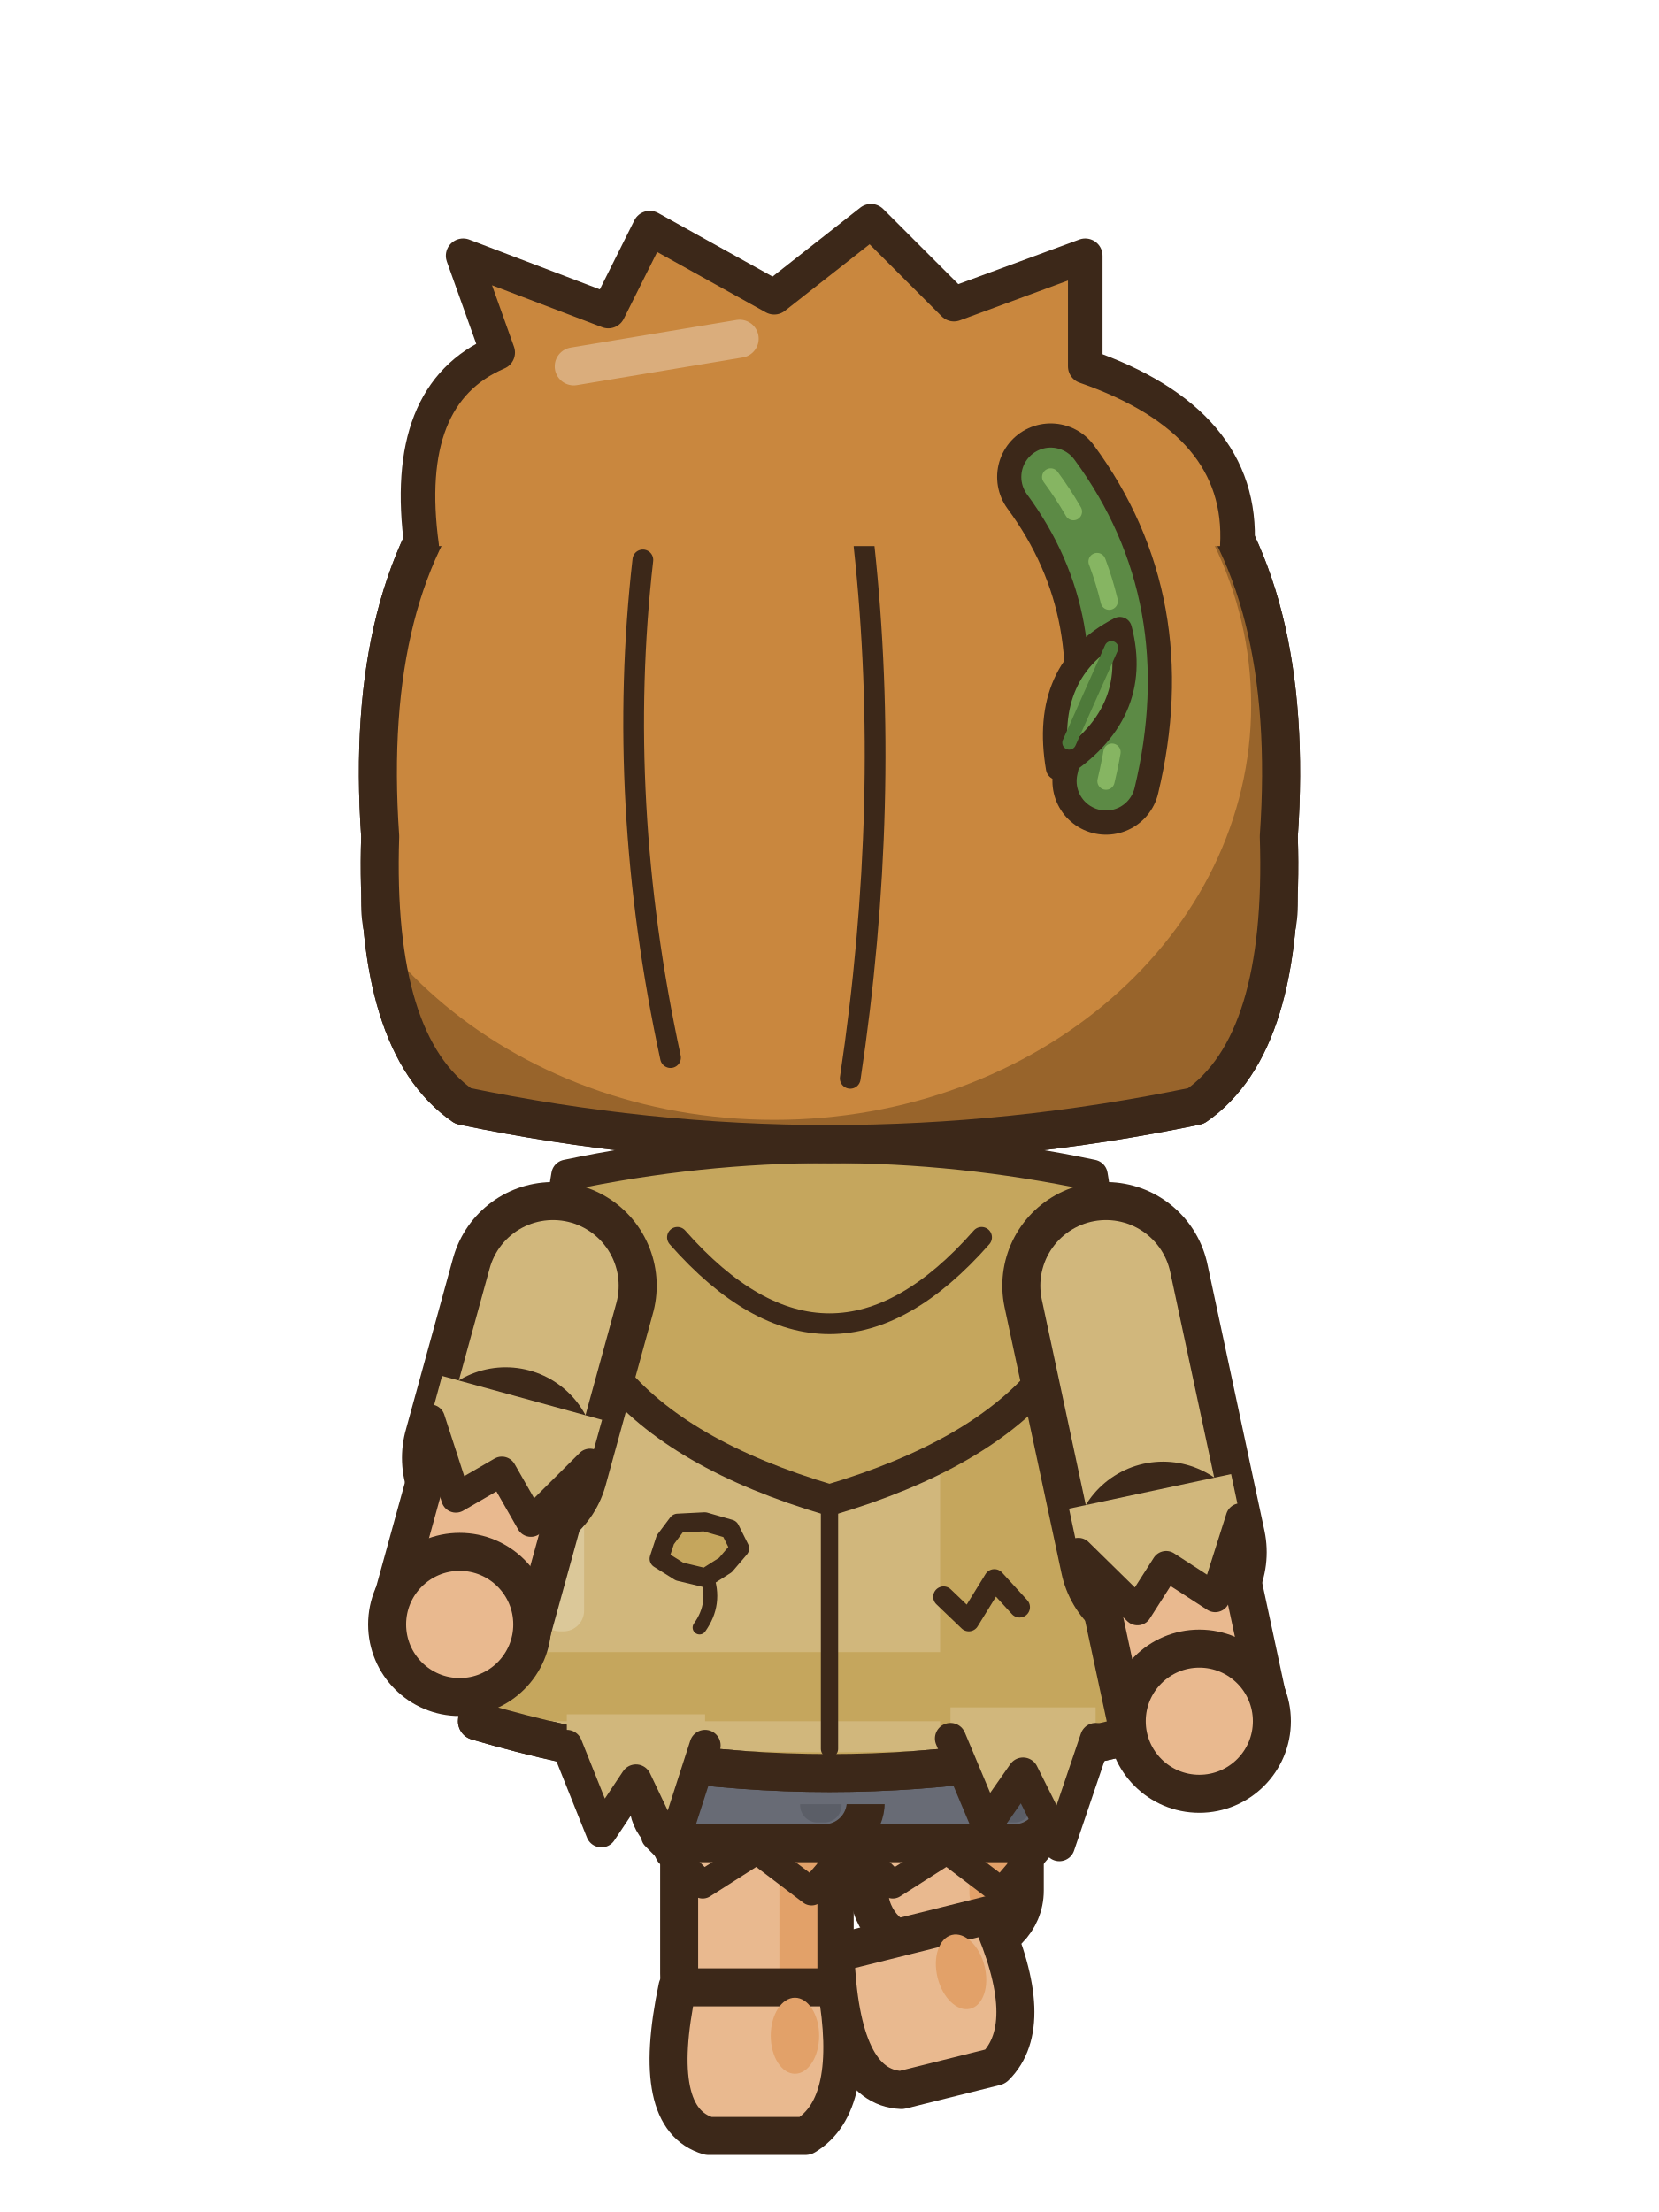
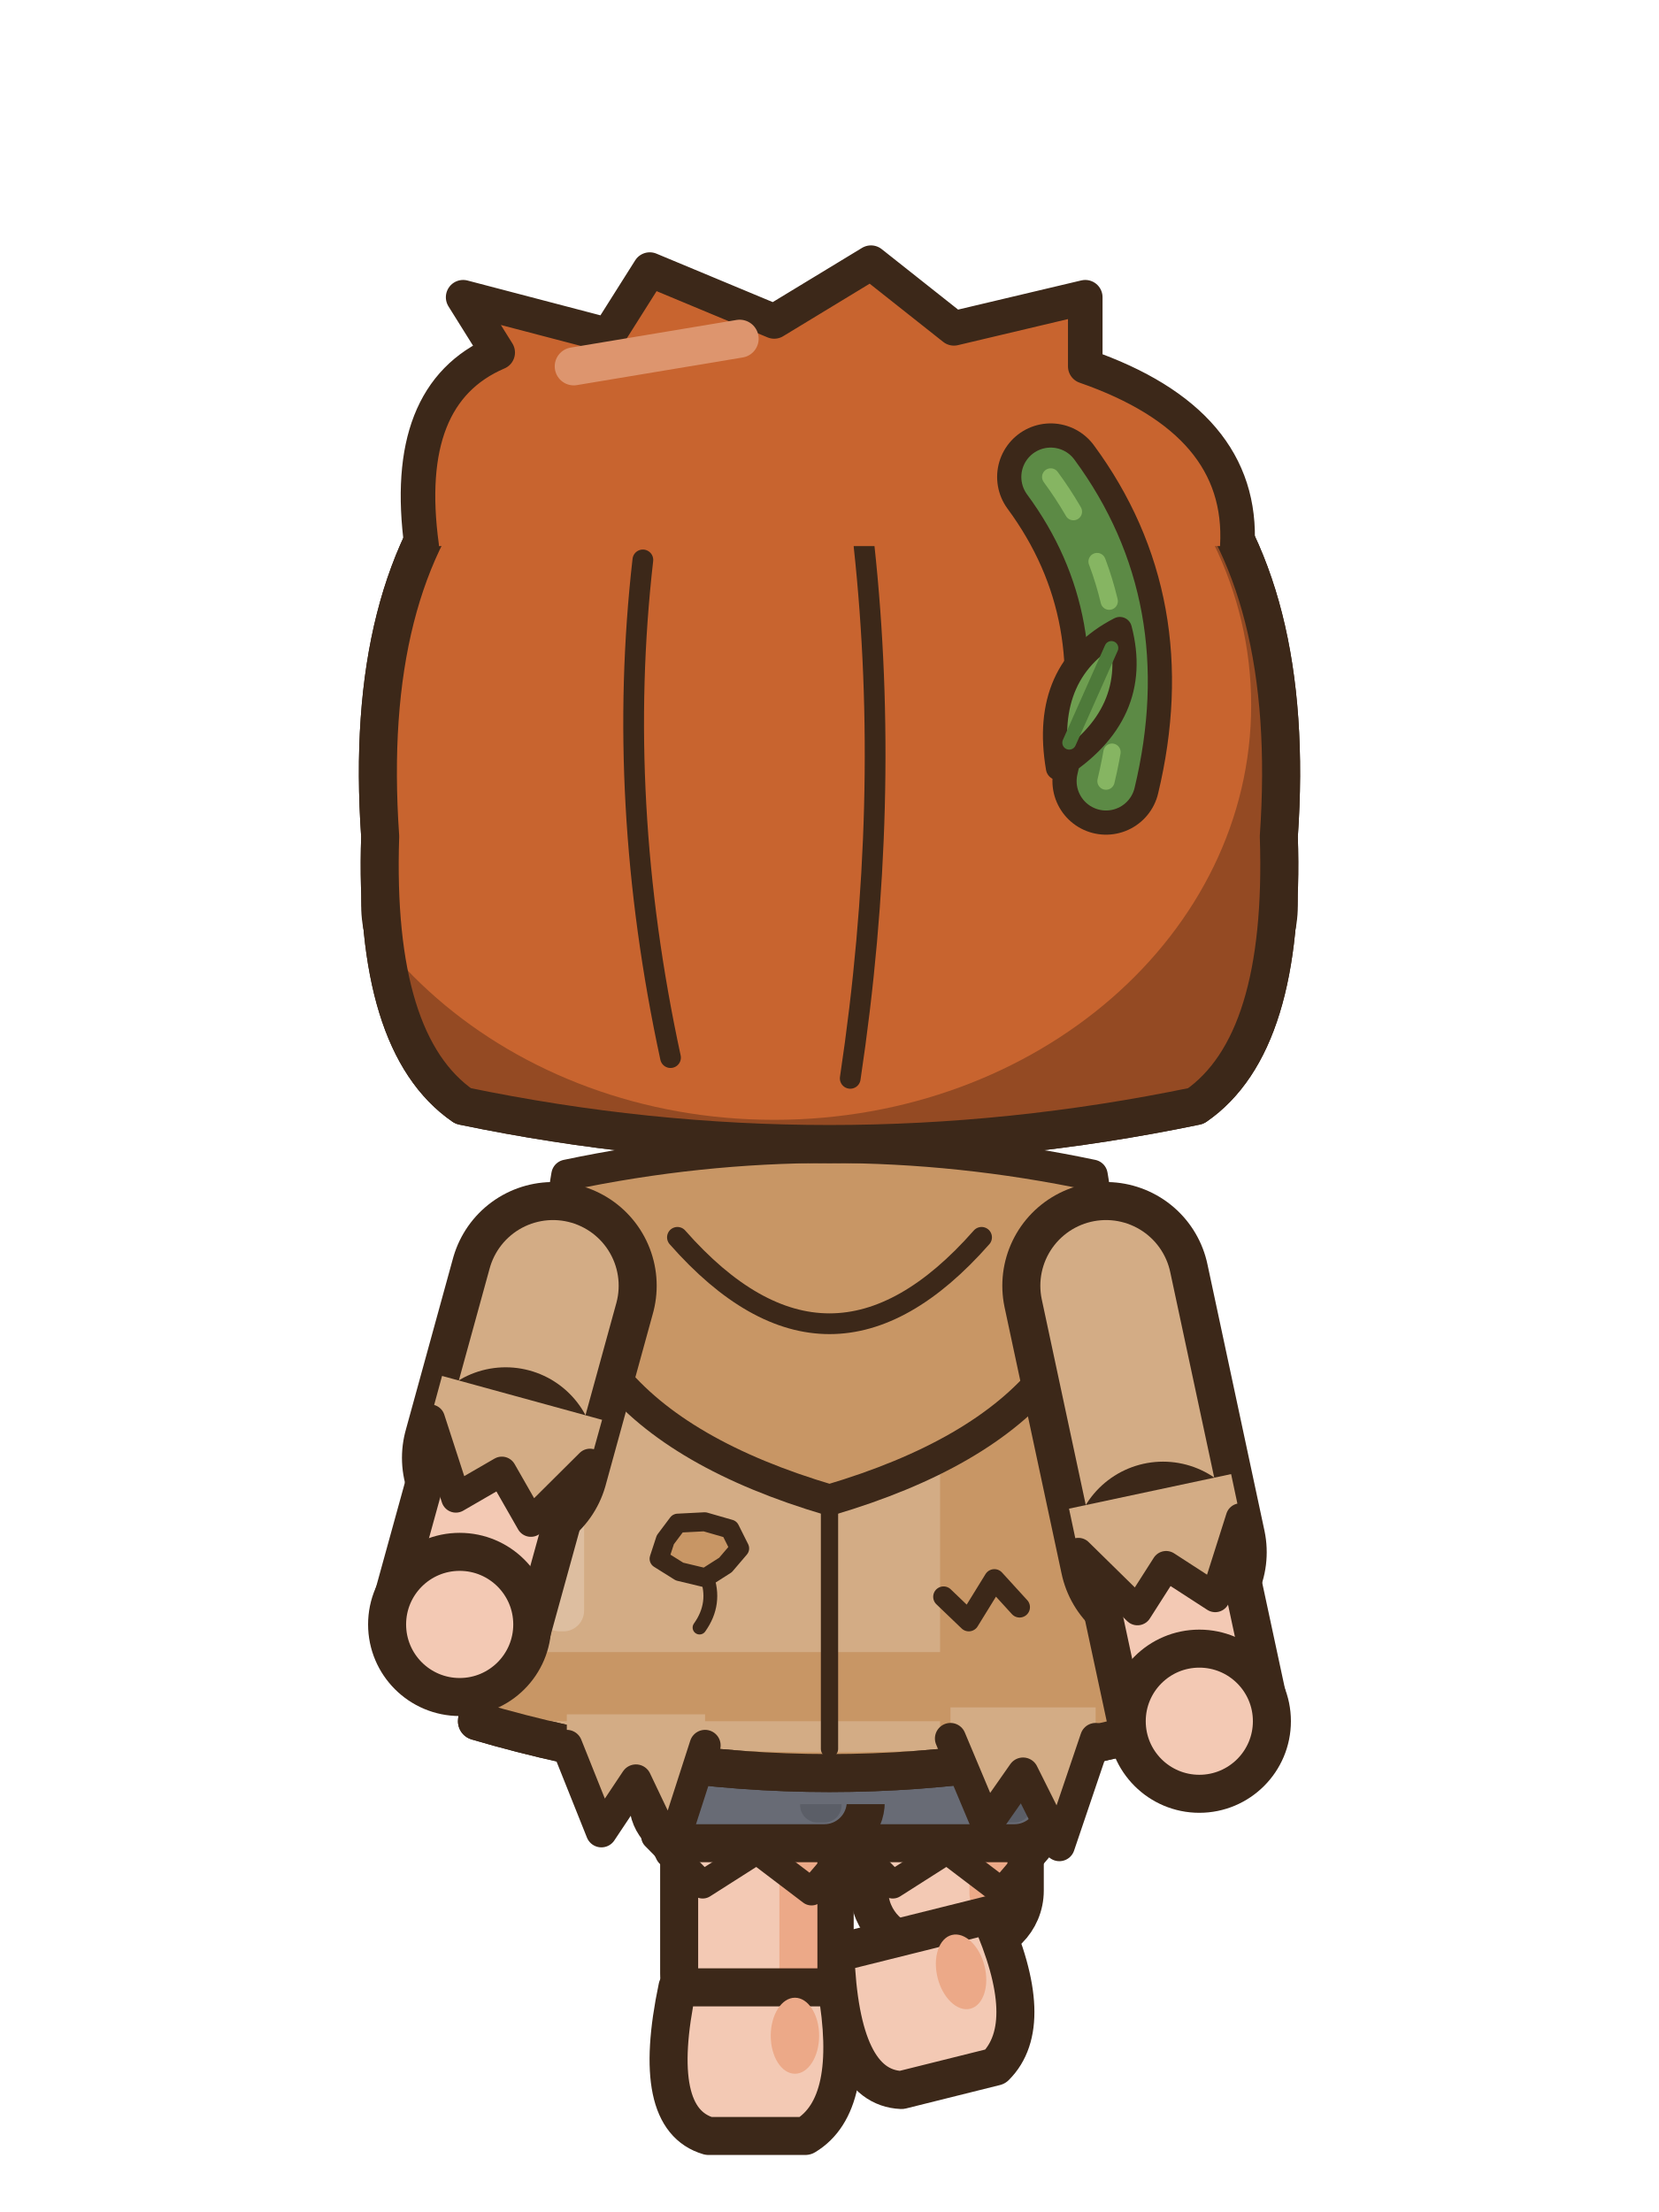
<svg xmlns="http://www.w3.org/2000/svg" width="48" height="64" viewBox="0 0 48 64">
  <g transform="translate(0 0)">
-     <rect x="25.15" y="47.7" width="4.5" height="8.6" rx="1.6" fill="#E9B98F" stroke="#3C2819" stroke-width="1.1" stroke-linejoin="round" stroke-linecap="round" />
-     <rect x="28.05" y="48.3" width="1.1" height="7" rx="0.5" fill="#E2A169" />
+     <rect x="25.15" y="47.7" width="4.5" height="8.6" rx="1.6" fill="#F3C9B4" stroke="#3C2819" stroke-width="1.1" stroke-linejoin="round" stroke-linecap="round" />
+     <rect x="28.05" y="48.3" width="1.1" height="7" rx="0.5" fill="#ECA988" />
    <rect x="24.25" y="47.3" width="6.3" height="6.03" rx="1.2" fill="#686B75" stroke="#3C2819" stroke-width="1.1" />
    <rect x="28.65" y="47.9" width="1.2" height="4.83" rx="0.5" fill="#5B5E67" />
    <path d="M24.45,53.13 L25.83,54.53 L27.4,53.53 L28.98,54.73 L30.35,53.13" fill="none" stroke="#3C2819" stroke-width="0.8" stroke-linejoin="round" stroke-linecap="round" />
    <g transform="rotate(-14 30.4 59.6)">
-       <path d="M25.1,55.1 L29.7,55.1 Q30.3,58.5 28.8,59.4 L26,59.4 Q24.3,58.9 25.1,55.1 Z" fill="#E9B98F" stroke="#3C2819" stroke-width="1.1" stroke-linejoin="round" stroke-linecap="round" />
-       <ellipse cx="28.5" cy="56.5" rx="0.7" ry="1.1" fill="#E2A169" stroke="none" />
+       <path d="M25.1,55.1 L29.7,55.1 Q30.3,58.5 28.8,59.4 L26,59.4 Q24.3,58.9 25.1,55.1 Z" fill="#F3C9B4" stroke="#3C2819" stroke-width="1.1" stroke-linejoin="round" stroke-linecap="round" />
+       <ellipse cx="28.5" cy="56.5" rx="0.7" ry="1.1" fill="#ECA988" stroke="none" />
    </g>
-     <rect x="19.65" y="47.7" width="4.5" height="11" rx="1.6" fill="#E9B98F" stroke="#3C2819" stroke-width="1.1" stroke-linejoin="round" stroke-linecap="round" />
-     <rect x="22.55" y="48.3" width="1.1" height="9.4" rx="0.5" fill="#E2A169" />
+     <rect x="19.65" y="47.7" width="4.5" height="11" rx="1.6" fill="#F3C9B4" stroke="#3C2819" stroke-width="1.1" stroke-linejoin="round" stroke-linecap="round" />
+     <rect x="22.55" y="48.3" width="1.1" height="9.4" rx="0.5" fill="#ECA988" />
    <rect x="18.75" y="47.3" width="6.3" height="6.03" rx="1.2" fill="#686B75" stroke="#3C2819" stroke-width="1.1" />
    <rect x="23.15" y="47.9" width="1.2" height="4.83" rx="0.5" fill="#5B5E67" />
    <path d="M18.95,53.13 L20.33,54.53 L21.9,53.53 L23.48,54.73 L24.85,53.13" fill="none" stroke="#3C2819" stroke-width="0.8" stroke-linejoin="round" stroke-linecap="round" />
-     <path d="M19.6,57.5 L24.2,57.5 Q24.8,60.9 23.3,61.8 L20.5,61.8 Q18.8,61.3 19.6,57.5 Z" fill="#E9B98F" stroke="#3C2819" stroke-width="1.1" stroke-linejoin="round" stroke-linecap="round" />
-     <ellipse cx="23" cy="58.9" rx="0.7" ry="1.1" fill="#E2A169" stroke="none" />
+     <path d="M19.6,57.5 L24.2,57.5 Q24.8,60.9 23.3,61.8 L20.5,61.8 Q18.8,61.3 19.6,57.5 Z" fill="#F3C9B4" stroke="#3C2819" stroke-width="1.1" stroke-linejoin="round" stroke-linecap="round" />
+     <ellipse cx="23" cy="58.9" rx="0.7" ry="1.1" fill="#ECA988" stroke="none" />
    <g transform="translate(0 3.2)">
      <rect x="21.6" y="44.4" width="4.8" height="4.6" fill="#686B75" />
-       <path d="M15.5,32.6 Q24,30 32.5,32.6 Q33.35,39.6 34.2,46.6 Q24,49.6 13.8,46.6 Q14.65,39.6 15.5,32.6 Z" fill="#D1B77C" stroke="#3C2819" stroke-width="1.1" stroke-linejoin="round" stroke-linecap="round" />
+       <path d="M15.5,32.6 Q24,30 32.5,32.6 Q33.35,39.6 34.2,46.6 Q24,49.6 13.8,46.6 Q14.65,39.6 15.5,32.6 Z" fill="#D3AC85" stroke="#3C2819" stroke-width="1.1" stroke-linejoin="round" stroke-linecap="round" />
      <clipPath id="a9nnnemarche0t">
        <path d="M15.5,32.6 Q24,30 32.5,32.6 Q33.35,39.6 34.2,46.6 Q24,49.6 13.8,46.6 Q14.65,39.6 15.5,32.6 Z" />
      </clipPath>
      <g clip-path="url(#a9nnnemarche0t)">
-         <rect x="27.2" y="30" width="14" height="22" fill="#C5A65D" />
-         <path d="M8,46 Q24,49 40,46 L40,52 L8,52 Z" fill="#C5A65D" />
-         <rect x="15.6" y="34" width="1.3" height="10" rx="0.6" fill="#DBC899" />
-         <rect x="6" y="44.6" width="36" height="2" fill="#C5A65D" />
+         <rect x="27.2" y="30" width="14" height="22" fill="#C89665" />
+         <path d="M8,46 Q24,49 40,46 L40,52 L8,52 Z" fill="#C89665" />
+         <rect x="15.6" y="34" width="1.3" height="10" rx="0.6" fill="#DDBEA0" />
+         <rect x="6" y="44.6" width="36" height="2" fill="#C89665" />
      </g>
      <path d="M15.5,32.6 Q24,30 32.5,32.6 Q33.35,39.6 34.2,46.6 Q24,49.6 13.8,46.6 Q14.65,39.6 15.5,32.6 Z" fill="none" stroke="#3C2819" stroke-width="1.1" stroke-linejoin="round" stroke-linecap="round" />
      <path d="M24,33.8 L24,47.4" fill="none" stroke="#3C2819" stroke-width="0.5" stroke-linejoin="round" stroke-linecap="round" />
-       <path d="M16.4,30.8 Q24,29.2 31.6,30.8 Q32.8,37.6 24,40.2 Q15.2,37.6 16.4,30.8 Z" fill="#C5A65D" stroke="#3C2819" stroke-width="0.9" stroke-linejoin="round" stroke-linecap="round" />
+       <path d="M16.4,30.8 Q24,29.2 31.6,30.8 Q32.8,37.6 24,40.2 Q15.2,37.6 16.4,30.8 Z" fill="#C89665" stroke="#3C2819" stroke-width="0.9" stroke-linejoin="round" stroke-linecap="round" />
      <path d="M19.6,32.6 Q24,37.6 28.4,32.6" fill="none" stroke="#3C2819" stroke-width="0.6" stroke-linejoin="round" stroke-linecap="round" />
    </g>
-     <path d="M21.4,44.8 L20.99,45.28 L20.41,45.65 L19.66,45.47 L19.07,45.1 L19.25,44.55 L19.61,44.07 L20.39,44.03 L21.12,44.24 Z" fill="#C5A65D" stroke="#3C2819" stroke-width="0.55" stroke-linejoin="round" />
+     <path d="M21.4,44.8 L20.99,45.28 L20.41,45.65 L19.66,45.47 L19.07,45.1 L19.25,44.55 L19.61,44.07 L20.39,44.03 L21.12,44.24 Z" fill="#C89665" stroke="#3C2819" stroke-width="0.55" stroke-linejoin="round" />
    <path d="M20.44,45.59 q0.3,0.8 -0.2,1.5" fill="none" stroke="#3C2819" stroke-width="0.4" stroke-linecap="round" />
    <path d="M27.3,46.2 L28.03,46.9 L28.77,45.7 L29.5,46.5" fill="none" stroke="#3C2819" stroke-width="0.6" stroke-linecap="round" stroke-linejoin="round" />
-     <path d="M16.4,49.6 L16.4,50.5 L17.4,53 L18.4,51.5 L19.4,53.6 L20.4,50.5 L20.4,49.6 Z" fill="#D1B77C" />
+     <path d="M16.4,49.6 L16.4,50.5 L17.4,53 L18.4,51.5 L19.4,53.6 L20.4,50.5 L20.4,49.6 Z" fill="#D3AC85" />
    <path d="M16.4,50.5 L17.4,53 L18.4,51.5 L19.4,53.6 L20.4,50.5" fill="none" stroke="#3C2819" stroke-width="0.9" stroke-linejoin="round" stroke-linecap="round" />
-     <path d="M27.5,49.4 L27.5,50.3 L28.55,52.8 L29.6,51.3 L30.65,53.4 L31.7,50.3 L31.7,49.4 Z" fill="#D1B77C" />
+     <path d="M27.5,49.4 L27.5,50.3 L28.55,52.8 L29.6,51.3 L30.65,53.4 L31.7,50.3 L31.7,49.4 Z" fill="#D3AC85" />
    <path d="M27.5,50.3 L28.55,52.8 L29.6,51.3 L30.65,53.4 L31.7,50.3" fill="none" stroke="#3C2819" stroke-width="0.9" stroke-linejoin="round" stroke-linecap="round" />
    <path d="M32,37.2 L33.65,44.91" fill="none" stroke="#3C2819" stroke-width="6" stroke-linecap="round" stroke-linejoin="round" />
-     <path d="M32,37.2 L33.65,44.91" fill="none" stroke="#D1B77C" stroke-width="3.8" stroke-linecap="round" stroke-linejoin="round" />
+     <path d="M32,37.2 L33.65,44.91" fill="none" stroke="#D3AC85" stroke-width="3.8" stroke-linecap="round" stroke-linejoin="round" />
    <path d="M33.65,44.91 L34.7,49.8" fill="none" stroke="#3C2819" stroke-width="5.24" stroke-linecap="round" stroke-linejoin="round" />
-     <path d="M33.65,44.91 L34.7,49.8" fill="none" stroke="#E9B98F" stroke-width="3.04" stroke-linecap="round" stroke-linejoin="round" />
-     <path d="M30.93,43.65 L31.2,44.92 L32.91,46.6 L33.74,45.3 L35.16,46.22 L35.89,43.92 L35.62,42.65 Z" fill="#D1B77C" />
+     <path d="M33.65,44.91 L34.7,49.8" fill="none" stroke="#F3C9B4" stroke-width="3.04" stroke-linecap="round" stroke-linejoin="round" />
+     <path d="M30.93,43.65 L31.2,44.92 L32.91,46.6 L33.74,45.3 L35.16,46.22 L35.89,43.92 L35.62,42.65 Z" fill="#D3AC85" />
    <path d="M31.2,44.92 L32.91,46.6 L33.74,45.3 L35.16,46.22 L35.89,43.92" fill="none" stroke="#3C2819" stroke-width="0.85" stroke-linecap="round" stroke-linejoin="round" />
-     <ellipse cx="34.7" cy="49.8" rx="2.1" ry="2.1" fill="#E9B98F" stroke="#3C2819" stroke-width="1.1" stroke-linejoin="round" stroke-linecap="round" />
+     <ellipse cx="34.7" cy="49.8" rx="2.1" ry="2.1" fill="#F3C9B4" stroke="#3C2819" stroke-width="1.1" stroke-linejoin="round" stroke-linecap="round" />
    <path d="M16,37.2 L14.63,42.18" fill="none" stroke="#3C2819" stroke-width="6" stroke-linecap="round" stroke-linejoin="round" />
-     <path d="M16,37.2 L14.63,42.18" fill="none" stroke="#D1B77C" stroke-width="3.8" stroke-linecap="round" stroke-linejoin="round" />
+     <path d="M16,37.2 L14.63,42.18" fill="none" stroke="#D3AC85" stroke-width="3.8" stroke-linecap="round" stroke-linejoin="round" />
    <path d="M14.63,42.18 L13.3,47" fill="none" stroke="#3C2819" stroke-width="5.24" stroke-linecap="round" stroke-linejoin="round" />
-     <path d="M14.63,42.18 L13.3,47" fill="none" stroke="#E9B98F" stroke-width="3.04" stroke-linecap="round" stroke-linejoin="round" />
-     <path d="M12.79,39.81 L12.45,41.06 L13.19,43.34 L14.52,42.57 L15.36,44.04 L17.07,42.34 L17.42,41.08 Z" fill="#D1B77C" />
+     <path d="M14.63,42.18 L13.3,47" fill="none" stroke="#F3C9B4" stroke-width="3.04" stroke-linecap="round" stroke-linejoin="round" />
+     <path d="M12.79,39.81 L12.45,41.06 L13.19,43.34 L14.52,42.57 L15.36,44.04 L17.07,42.34 L17.42,41.08 Z" fill="#D3AC85" />
    <path d="M12.45,41.06 L13.19,43.34 L14.52,42.57 L15.36,44.04 L17.07,42.34" fill="none" stroke="#3C2819" stroke-width="0.85" stroke-linecap="round" stroke-linejoin="round" />
-     <ellipse cx="13.3" cy="47" rx="2.1" ry="2.1" fill="#E9B98F" stroke="#3C2819" stroke-width="1.1" stroke-linejoin="round" stroke-linecap="round" />
+     <ellipse cx="13.3" cy="47" rx="2.1" ry="2.1" fill="#F3C9B4" stroke="#3C2819" stroke-width="1.1" stroke-linejoin="round" stroke-linecap="round" />
    <g transform="translate(0 3.2)">
-       <ellipse cx="12.6" cy="23" rx="1.6" ry="2.2" fill="#E9B98F" stroke="#3C2819" stroke-width="1.1" stroke-linejoin="round" stroke-linecap="round" />
-       <ellipse cx="35.4" cy="23" rx="1.6" ry="2.2" fill="#E9B98F" stroke="#3C2819" stroke-width="1.1" stroke-linejoin="round" stroke-linecap="round" />
-       <path d="M11,21 Q10,6.6 24,6.4 Q38,6.6 37,21 Q37.2,27 34.6,28.8 Q24,31 13.4,28.8 Q10.8,27 11,21 Z" fill="#C9873E" stroke="#3C2819" stroke-width="1.1" stroke-linejoin="round" stroke-linecap="round" />
+       <ellipse cx="12.6" cy="23" rx="1.6" ry="2.2" fill="#F3C9B4" stroke="#3C2819" stroke-width="1.1" stroke-linejoin="round" stroke-linecap="round" />
+       <ellipse cx="35.4" cy="23" rx="1.6" ry="2.2" fill="#F3C9B4" stroke="#3C2819" stroke-width="1.1" stroke-linejoin="round" stroke-linecap="round" />
+       <path d="M11,21 Q10,6.6 24,6.4 Q38,6.6 37,21 Q37.2,27 34.6,28.8 Q24,31 13.4,28.8 Q10.8,27 11,21 Z" fill="#C8642F" stroke="#3C2819" stroke-width="1.1" stroke-linejoin="round" stroke-linecap="round" />
      <clipPath id="a9nnnemarche0h">
        <path d="M11,21 Q10,6.6 24,6.4 Q38,6.6 37,21 Q37.2,27 34.6,28.8 Q24,31 13.4,28.8 Q10.8,27 11,21 Z" />
      </clipPath>
      <g clip-path="url(#a9nnnemarche0h)">
-         <rect x="8" y="4" width="34" height="32" fill="#98642B" />
-         <ellipse cx="22.4" cy="17.2" rx="13.8" ry="12" fill="#C9873E" />
+         <rect x="8" y="4" width="34" height="32" fill="#944A23" />
+         <ellipse cx="22.4" cy="17.2" rx="13.8" ry="12" fill="#C8642F" />
      </g>
      <path d="M11,21 Q10,6.6 24,6.4 Q38,6.6 37,21 Q37.2,27 34.6,28.8 Q24,31 13.4,28.8 Q10.8,27 11,21 Z" fill="none" stroke="#3C2819" stroke-width="1.1" stroke-linejoin="round" stroke-linecap="round" />
      <path d="M18.6,13 Q17.8,20 19.4,27.4" fill="none" stroke="#3C2819" stroke-width="0.6" stroke-linejoin="round" stroke-linecap="round" />
      <path d="M25,12.6 Q25.8,20 24.6,28" fill="none" stroke="#3C2819" stroke-width="0.6" stroke-linejoin="round" stroke-linecap="round" />
-       <line x1="17" y1="10" x2="22.4" y2="8.6" stroke="#DAAD7C" stroke-width="1.3" stroke-linecap="round" />
-       <path d="M12.2,12.6 Q11.6,8.2 14.4,7 L13.4,4.2 L17.6,5.8 L18.8,3.4 L22.4,5.4 L25.2,3.2 L27.6,5.6 L31.4,4.2 L31.4,7.4 Q36,9 35.8,12.6 Z" fill="#C9873E" stroke="none" />
-       <path d="M12.2,12.6 Q11.6,8.2 14.4,7 L13.4,4.2 L17.6,5.8 L18.8,3.4 L22.4,5.4 L25.2,3.2 L27.6,5.6 L31.4,4.2 L31.4,7.4 Q36,9 35.8,12.6" fill="none" stroke="#3C2819" stroke-width="1" stroke-linejoin="round" stroke-linecap="round" />
-       <line x1="16.6" y1="7.4" x2="21.4" y2="6.6" stroke="#DAAD7C" stroke-width="1.1" stroke-linecap="round" />
+       <line x1="17" y1="10" x2="22.4" y2="8.6" stroke="#DD956E" stroke-width="1.3" stroke-linecap="round" />
+       <path d="M12.2,12.6 Q11.6,8.2 14.4,7 L13.4,5.4 L17.6,6.5 L18.8,4.6 L22.4,6.1 L25.2,4.4 L27.6,6.3 L31.4,5.4 L31.4,7.4 Q36,9 35.8,12.6 Z" fill="#C8642F" stroke="none" />
+       <path d="M12.2,12.6 Q11.6,8.2 14.4,7 L13.4,5.4 L17.6,6.5 L18.8,4.6 L22.4,6.1 L25.2,4.4 L27.6,6.3 L31.4,5.4 L31.4,7.4 Q36,9 35.8,12.6" fill="none" stroke="#3C2819" stroke-width="1" stroke-linejoin="round" stroke-linecap="round" />
+       <line x1="16.6" y1="7.4" x2="21.4" y2="6.6" stroke="#DD956E" stroke-width="1.1" stroke-linecap="round" />
    </g>
    <g transform="translate(0 3.2)">
      <path d="M30.4,10.6 Q33.2,14.4 32,19.4" fill="none" stroke="#3C2819" stroke-width="3.1" stroke-linecap="round" stroke-linejoin="round" />
      <path d="M30.4,10.6 Q33.2,14.4 32,19.4" fill="none" stroke="#5C8A45" stroke-width="1.7" stroke-linecap="round" stroke-linejoin="round" />
      <path d="M30.4,10.6 Q33.2,14.4 32,19.4" fill="none" stroke="#86B562" stroke-width="0.5" stroke-linecap="round" stroke-dasharray="1.2 1.6" />
      <g transform="translate(32.4 15) rotate(24)">
        <path d="M0,0 Q1.6,2 0,4.4 Q-1.6,2 0,0 Z" fill="#6E9E50" stroke="#3C2819" stroke-width="0.7" stroke-linejoin="round" stroke-linecap="round" />
        <line x1="0" y1="0.6" x2="0" y2="3.6" stroke="#4E7A3A" stroke-width="0.4" stroke-linecap="round" />
      </g>
    </g>
  </g>
</svg>
